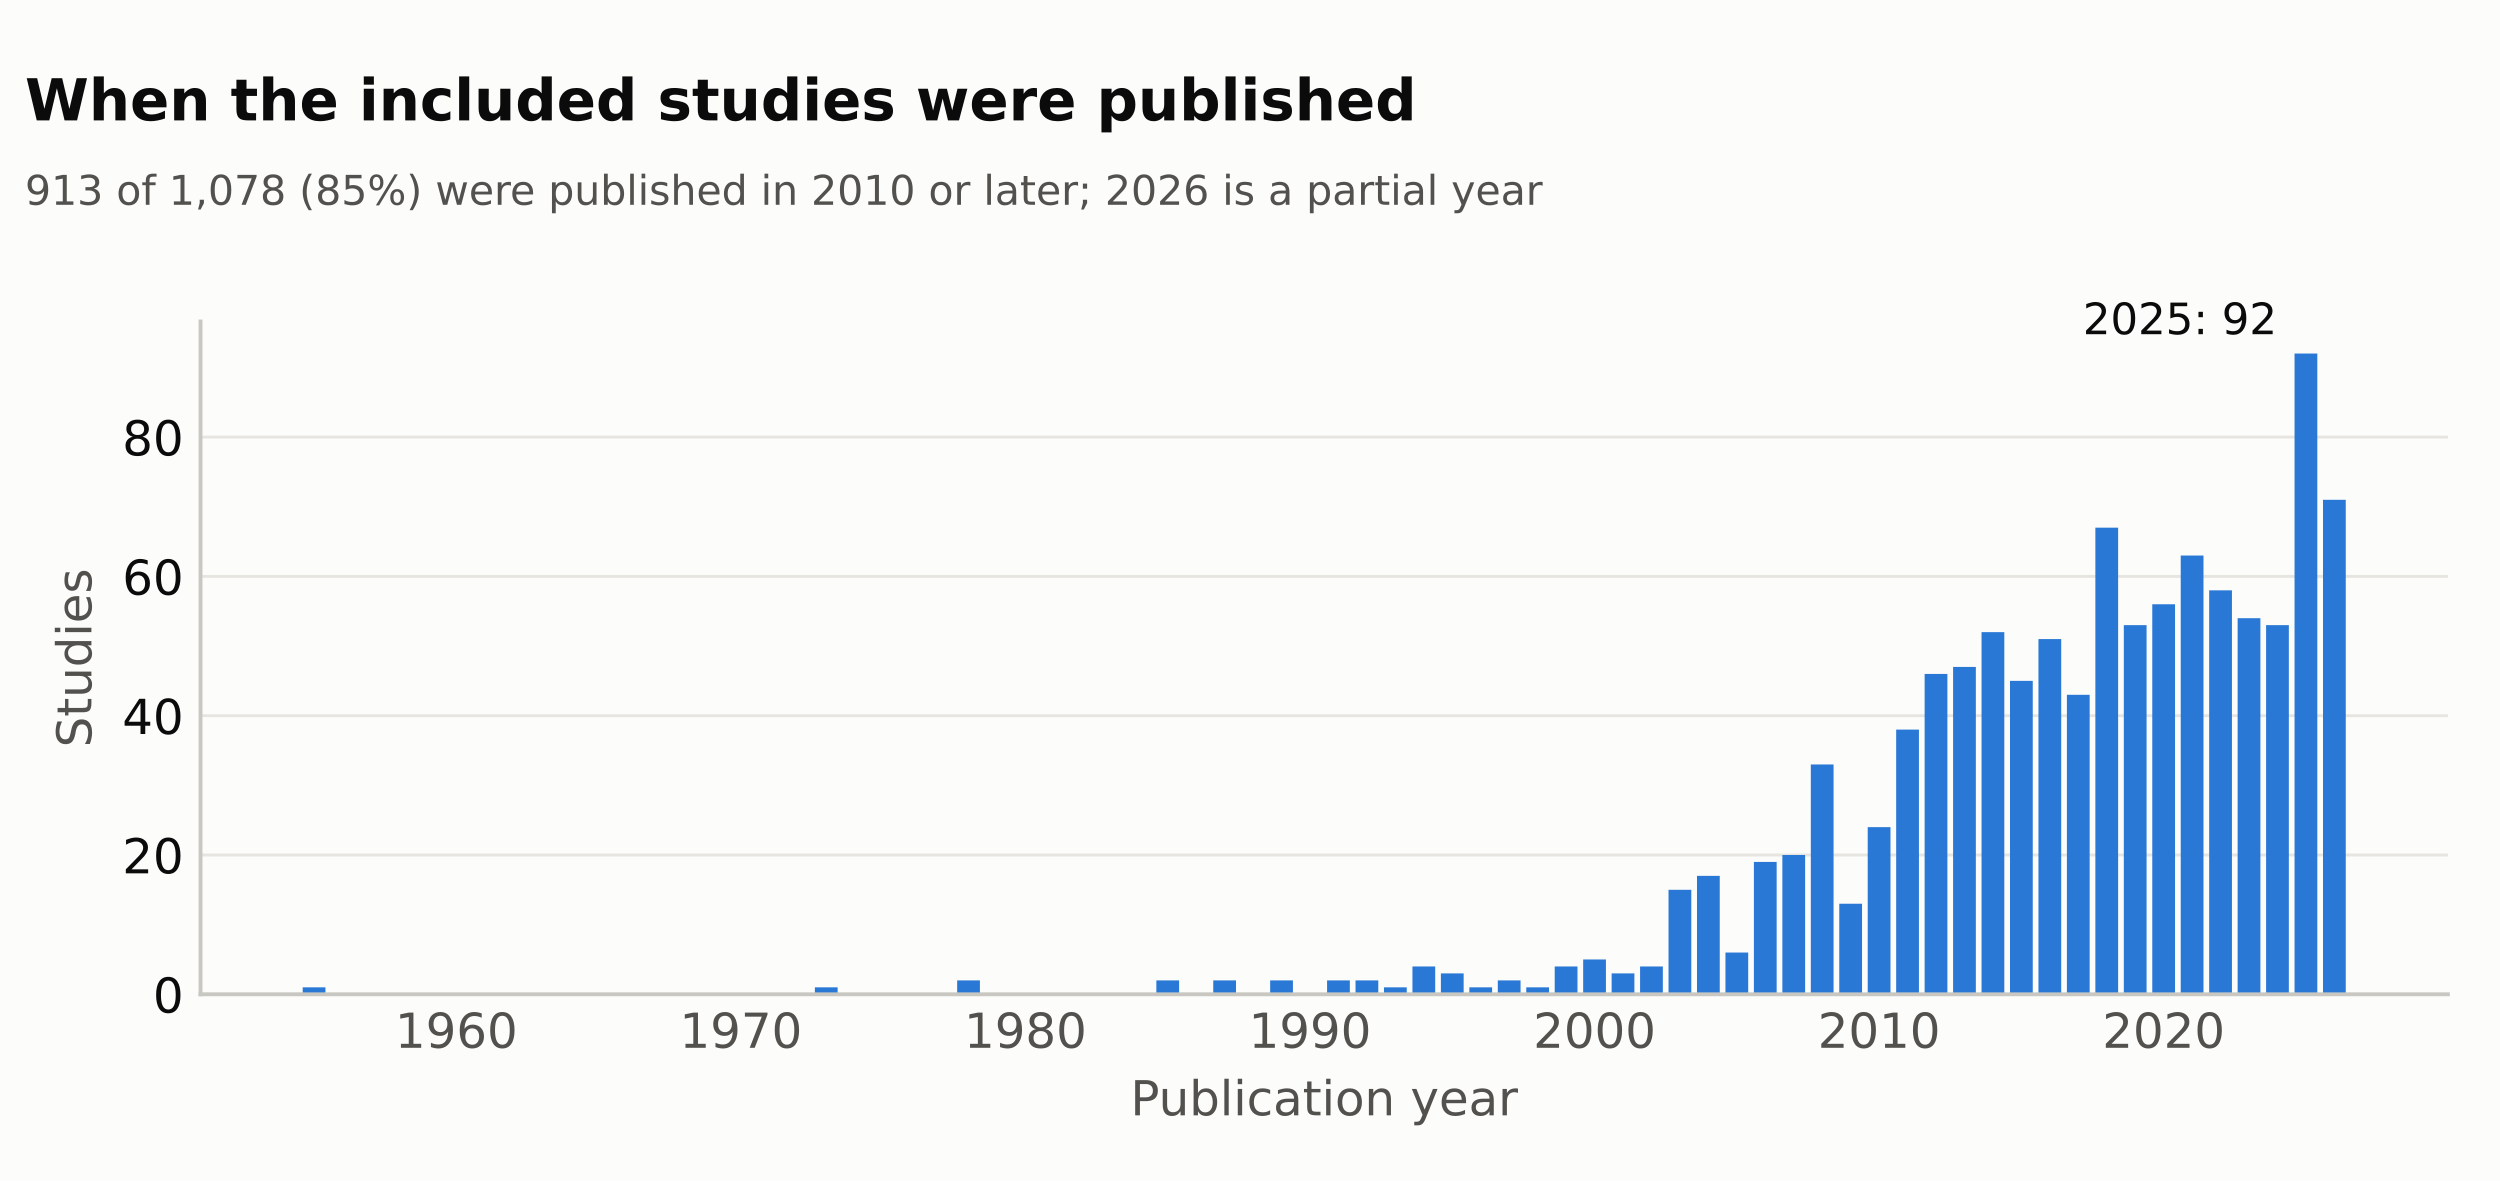
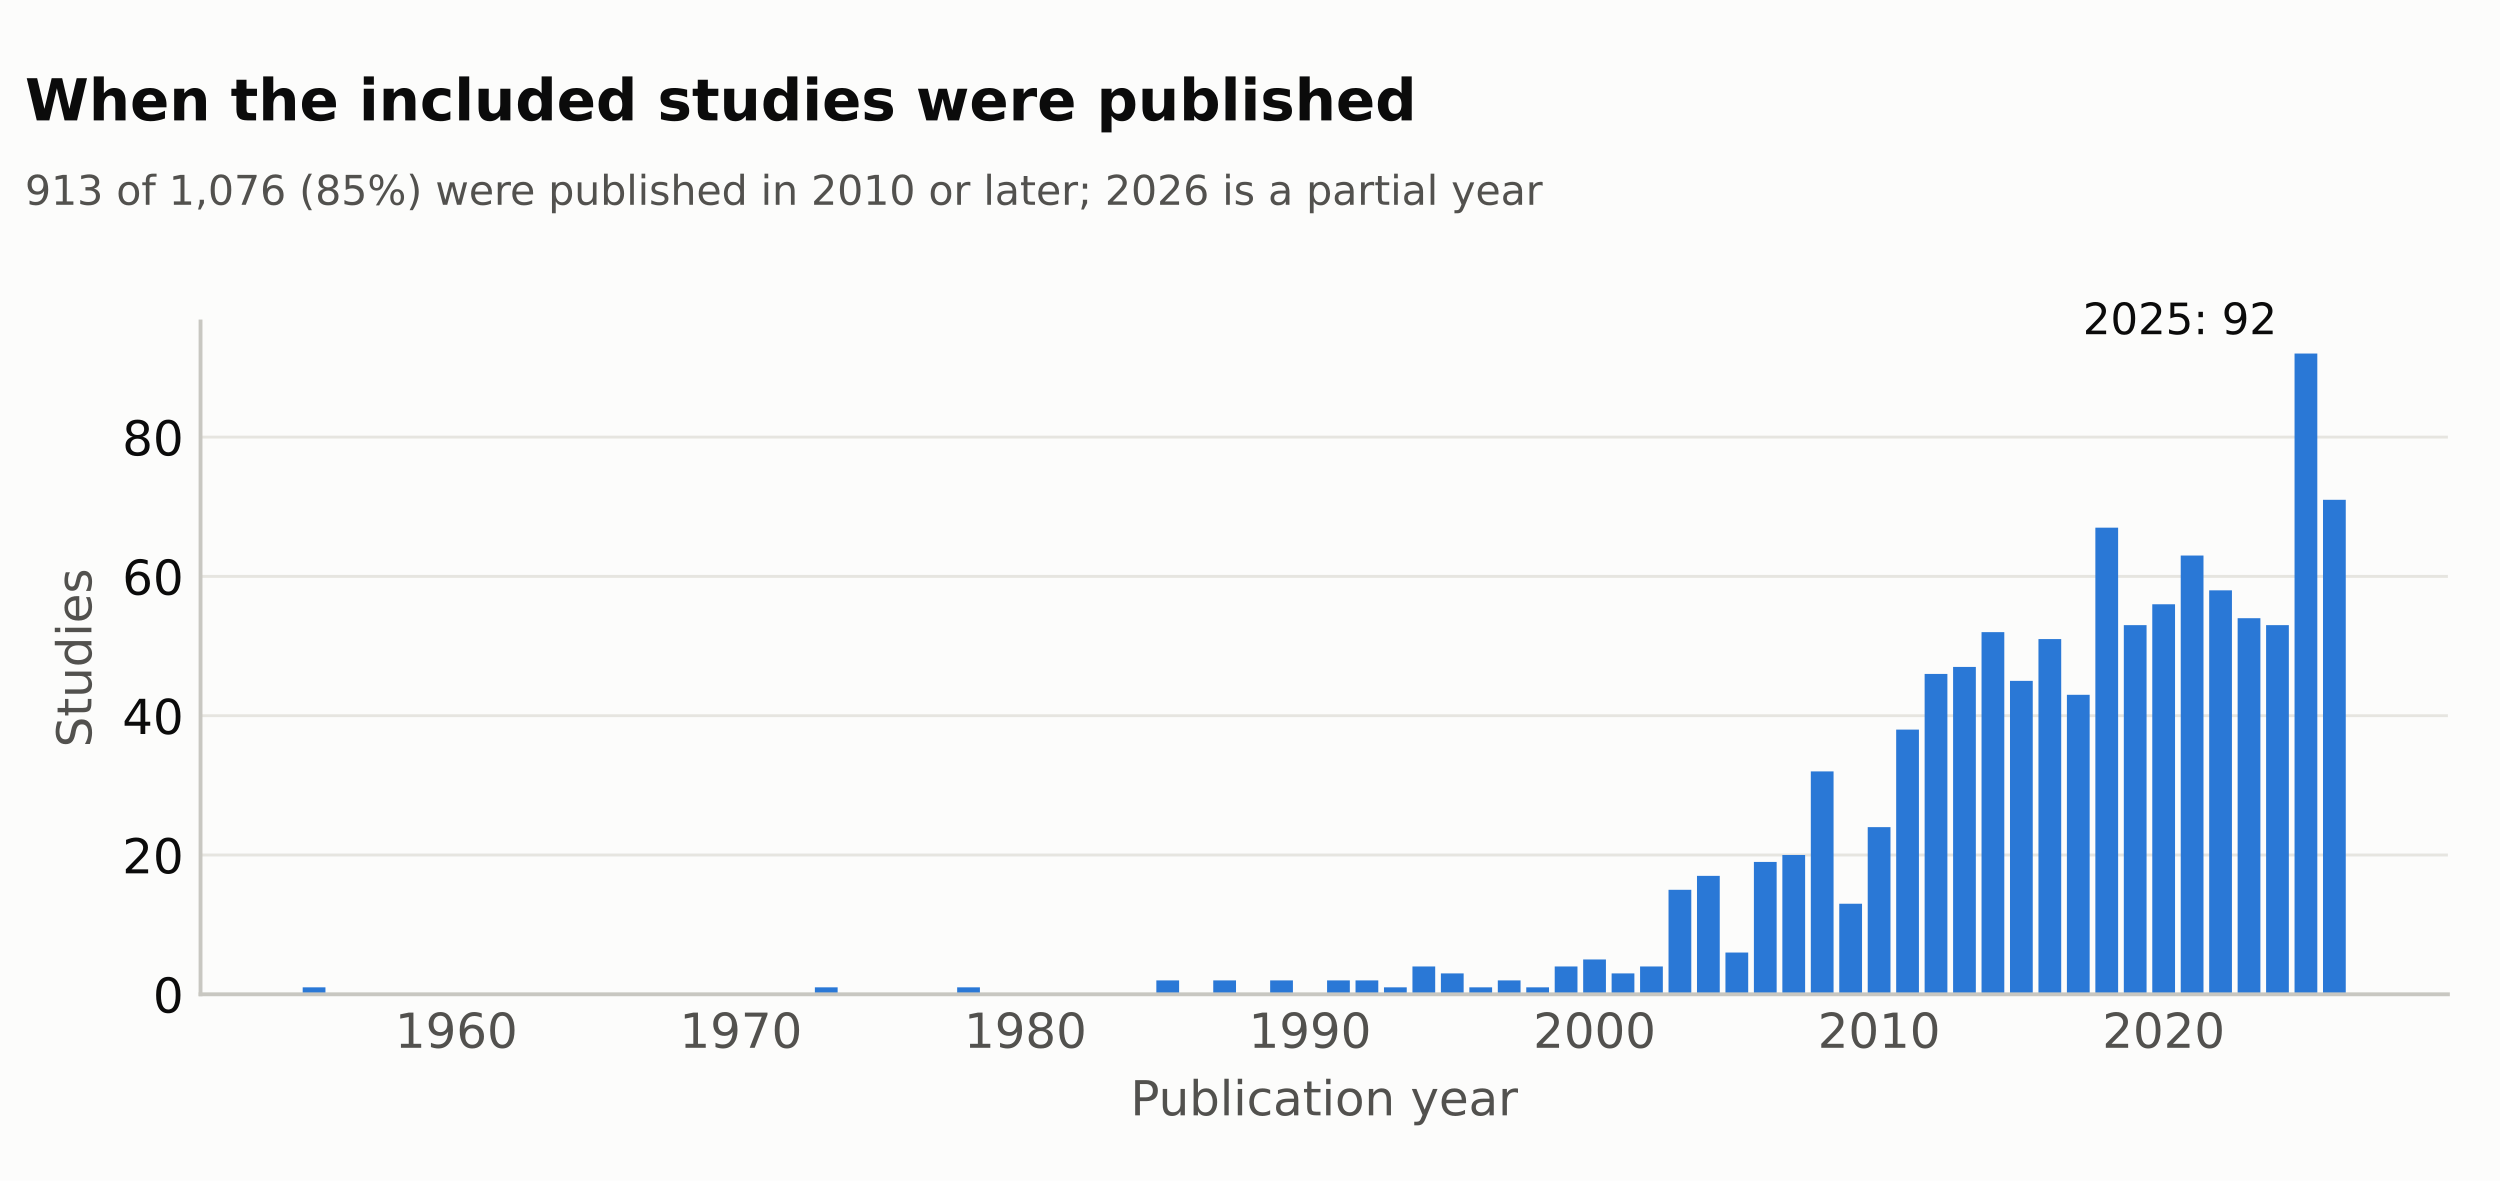
<svg xmlns="http://www.w3.org/2000/svg" width="518.4pt" height="244.8pt" viewBox="0 0 518.4 244.8" version="1.1">
  <defs>
    <style type="text/css">*{stroke-linejoin: round; stroke-linecap: butt}</style>
  </defs>
  <g id="figure_1">
    <g id="patch_1">
      <path d="M 0 244.8  L 518.4 244.8  L 518.4 0  L 0 0  z " style="fill: #fcfcfb" />
    </g>
    <g id="axes_1">
      <g id="patch_2">
        <path d="M 41.582 206.178  L 507.6 206.178  L 507.6 66.662  L 41.582 66.662  z " style="fill: #fcfcfb" />
      </g>
      <g id="matplotlib.axis_1">
        <g id="xtick_1">
          <g id="line2d_1" />
          <g id="text_1">
            <text style="font-size: 10px; font-family: 'DejaVu Sans', 'Bitstream Vera Sans', 'Computer Modern Sans Serif', 'Lucida Grande', 'Verdana', 'Geneva', 'Lucid', 'Arial', 'Helvetica', 'Avant Garde', sans-serif; text-anchor: middle; fill: #52514e" x="94.627" y="217.275" transform="rotate(-0 94.6274 217.2753)">1960</text>
          </g>
        </g>
        <g id="xtick_2">
          <g id="line2d_2" />
          <g id="text_2">
            <text style="font-size: 10px; font-family: 'DejaVu Sans', 'Bitstream Vera Sans', 'Computer Modern Sans Serif', 'Lucida Grande', 'Verdana', 'Geneva', 'Lucid', 'Arial', 'Helvetica', 'Avant Garde', sans-serif; text-anchor: middle; fill: #52514e" x="153.632" y="217.275" transform="rotate(-0 153.6319 217.2753)">1970</text>
          </g>
        </g>
        <g id="xtick_3">
          <g id="line2d_3" />
          <g id="text_3">
            <text style="font-size: 10px; font-family: 'DejaVu Sans', 'Bitstream Vera Sans', 'Computer Modern Sans Serif', 'Lucida Grande', 'Verdana', 'Geneva', 'Lucid', 'Arial', 'Helvetica', 'Avant Garde', sans-serif; text-anchor: middle; fill: #52514e" x="212.636" y="217.275" transform="rotate(-0 212.6364 217.2753)">1980</text>
          </g>
        </g>
        <g id="xtick_4">
          <g id="line2d_4" />
          <g id="text_4">
            <text style="font-size: 10px; font-family: 'DejaVu Sans', 'Bitstream Vera Sans', 'Computer Modern Sans Serif', 'Lucida Grande', 'Verdana', 'Geneva', 'Lucid', 'Arial', 'Helvetica', 'Avant Garde', sans-serif; text-anchor: middle; fill: #52514e" x="271.641" y="217.275" transform="rotate(-0 271.6409 217.2753)">1990</text>
          </g>
        </g>
        <g id="xtick_5">
          <g id="line2d_5" />
          <g id="text_5">
            <text style="font-size: 10px; font-family: 'DejaVu Sans', 'Bitstream Vera Sans', 'Computer Modern Sans Serif', 'Lucida Grande', 'Verdana', 'Geneva', 'Lucid', 'Arial', 'Helvetica', 'Avant Garde', sans-serif; text-anchor: middle; fill: #52514e" x="330.645" y="217.275" transform="rotate(-0 330.6455 217.2753)">2000</text>
          </g>
        </g>
        <g id="xtick_6">
          <g id="line2d_6" />
          <g id="text_6">
            <text style="font-size: 10px; font-family: 'DejaVu Sans', 'Bitstream Vera Sans', 'Computer Modern Sans Serif', 'Lucida Grande', 'Verdana', 'Geneva', 'Lucid', 'Arial', 'Helvetica', 'Avant Garde', sans-serif; text-anchor: middle; fill: #52514e" x="389.65" y="217.275" transform="rotate(-0 389.65 217.2753)">2010</text>
          </g>
        </g>
        <g id="xtick_7">
          <g id="line2d_7" />
          <g id="text_7">
            <text style="font-size: 10px; font-family: 'DejaVu Sans', 'Bitstream Vera Sans', 'Computer Modern Sans Serif', 'Lucida Grande', 'Verdana', 'Geneva', 'Lucid', 'Arial', 'Helvetica', 'Avant Garde', sans-serif; text-anchor: middle; fill: #52514e" x="448.654" y="217.275" transform="rotate(-0 448.6545 217.2753)">2020</text>
          </g>
        </g>
        <g id="text_8">
          <text style="font-size: 10px; font-family: 'DejaVu Sans', 'Bitstream Vera Sans', 'Computer Modern Sans Serif', 'Lucida Grande', 'Verdana', 'Geneva', 'Lucid', 'Arial', 'Helvetica', 'Avant Garde', sans-serif; text-anchor: middle; fill: #52514e" x="274.591" y="231.276" transform="rotate(-0 274.5912 231.2761)">Publication year</text>
        </g>
      </g>
      <g id="matplotlib.axis_2">
        <g id="ytick_1">
          <g id="line2d_8">
            <path d="M 41.582 206.178  L 507.6 206.178  " clip-path="url(#pdacaacbf4b)" style="fill: none; stroke: #e6e5e0; stroke-width: 0.6; stroke-linecap: square" />
          </g>
          <g id="line2d_9" />
          <g id="text_9">
            <text style="font-size: 10px; font-family: 'DejaVu Sans', 'Bitstream Vera Sans', 'Computer Modern Sans Serif', 'Lucida Grande', 'Verdana', 'Geneva', 'Lucid', 'Arial', 'Helvetica', 'Avant Garde', sans-serif; text-anchor: end; fill: #0b0b0b" x="38.082" y="209.976" transform="rotate(-0 38.08234 209.9765)">0</text>
          </g>
        </g>
        <g id="ytick_2">
          <g id="line2d_10">
            <path d="M 41.582 177.292  L 507.6 177.292  " clip-path="url(#pdacaacbf4b)" style="fill: none; stroke: #e6e5e0; stroke-width: 0.6; stroke-linecap: square" />
          </g>
          <g id="line2d_11" />
          <g id="text_10">
            <text style="font-size: 10px; font-family: 'DejaVu Sans', 'Bitstream Vera Sans', 'Computer Modern Sans Serif', 'Lucida Grande', 'Verdana', 'Geneva', 'Lucid', 'Arial', 'Helvetica', 'Avant Garde', sans-serif; text-anchor: end; fill: #0b0b0b" x="38.082" y="181.091" transform="rotate(-0 38.08234 181.0912)">20</text>
          </g>
        </g>
        <g id="ytick_3">
          <g id="line2d_12">
            <path d="M 41.582 148.407  L 507.6 148.407  " clip-path="url(#pdacaacbf4b)" style="fill: none; stroke: #e6e5e0; stroke-width: 0.6; stroke-linecap: square" />
          </g>
          <g id="line2d_13" />
          <g id="text_11">
            <text style="font-size: 10px; font-family: 'DejaVu Sans', 'Bitstream Vera Sans', 'Computer Modern Sans Serif', 'Lucida Grande', 'Verdana', 'Geneva', 'Lucid', 'Arial', 'Helvetica', 'Avant Garde', sans-serif; text-anchor: end; fill: #0b0b0b" x="38.082" y="152.206" transform="rotate(-0 38.08234 152.206)">40</text>
          </g>
        </g>
        <g id="ytick_4">
          <g id="line2d_14">
            <path d="M 41.582 119.522  L 507.6 119.522  " clip-path="url(#pdacaacbf4b)" style="fill: none; stroke: #e6e5e0; stroke-width: 0.6; stroke-linecap: square" />
          </g>
          <g id="line2d_15" />
          <g id="text_12">
            <text style="font-size: 10px; font-family: 'DejaVu Sans', 'Bitstream Vera Sans', 'Computer Modern Sans Serif', 'Lucida Grande', 'Verdana', 'Geneva', 'Lucid', 'Arial', 'Helvetica', 'Avant Garde', sans-serif; text-anchor: end; fill: #0b0b0b" x="38.082" y="123.321" transform="rotate(-0 38.08234 123.3207)">60</text>
          </g>
        </g>
        <g id="ytick_5">
          <g id="line2d_16">
            <path d="M 41.582 90.637  L 507.6 90.637  " clip-path="url(#pdacaacbf4b)" style="fill: none; stroke: #e6e5e0; stroke-width: 0.6; stroke-linecap: square" />
          </g>
          <g id="line2d_17" />
          <g id="text_13">
            <text style="font-size: 10px; font-family: 'DejaVu Sans', 'Bitstream Vera Sans', 'Computer Modern Sans Serif', 'Lucida Grande', 'Verdana', 'Geneva', 'Lucid', 'Arial', 'Helvetica', 'Avant Garde', sans-serif; text-anchor: end; fill: #0b0b0b" x="38.082" y="94.435" transform="rotate(-0 38.08234 94.43548)">80</text>
          </g>
        </g>
        <g id="text_14">
          <text style="font-size: 10px; font-family: 'DejaVu Sans', 'Bitstream Vera Sans', 'Computer Modern Sans Serif', 'Lucida Grande', 'Verdana', 'Geneva', 'Lucid', 'Arial', 'Helvetica', 'Avant Garde', sans-serif; text-anchor: middle; fill: #52514e" x="18.955" y="136.42" transform="rotate(-90 18.955 136.4198)">Studies</text>
        </g>
      </g>
      <g id="patch_3">
        <path d="M 62.765 206.178  L 67.485 206.178  L 67.485 204.733  L 62.765 204.733  z " clip-path="url(#pdacaacbf4b)" style="fill: #2a78d6" />
      </g>
      <g id="patch_4">
        <path d="M 68.665 206.178  L 73.386 206.178  L 73.386 206.178  L 68.665 206.178  z " clip-path="url(#pdacaacbf4b)" style="fill: #2a78d6" />
      </g>
      <g id="patch_5">
        <path d="M 74.566 206.178  L 79.286 206.178  L 79.286 206.178  L 74.566 206.178  z " clip-path="url(#pdacaacbf4b)" style="fill: #2a78d6" />
      </g>
      <g id="patch_6">
        <path d="M 80.466 206.178  L 85.187 206.178  L 85.187 206.178  L 80.466 206.178  z " clip-path="url(#pdacaacbf4b)" style="fill: #2a78d6" />
      </g>
      <g id="patch_7">
        <path d="M 86.367 206.178  L 91.087 206.178  L 91.087 206.178  L 86.367 206.178  z " clip-path="url(#pdacaacbf4b)" style="fill: #2a78d6" />
      </g>
      <g id="patch_8">
        <path d="M 92.267 206.178  L 96.988 206.178  L 96.988 206.178  L 92.267 206.178  z " clip-path="url(#pdacaacbf4b)" style="fill: #2a78d6" />
      </g>
      <g id="patch_9">
        <path d="M 98.168 206.178  L 102.888 206.178  L 102.888 206.178  L 98.168 206.178  z " clip-path="url(#pdacaacbf4b)" style="fill: #2a78d6" />
      </g>
      <g id="patch_10">
        <path d="M 104.068 206.178  L 108.788 206.178  L 108.788 206.178  L 104.068 206.178  z " clip-path="url(#pdacaacbf4b)" style="fill: #2a78d6" />
      </g>
      <g id="patch_11">
        <path d="M 109.969 206.178  L 114.689 206.178  L 114.689 206.178  L 109.969 206.178  z " clip-path="url(#pdacaacbf4b)" style="fill: #2a78d6" />
      </g>
      <g id="patch_12">
        <path d="M 115.869 206.178  L 120.589 206.178  L 120.589 206.178  L 115.869 206.178  z " clip-path="url(#pdacaacbf4b)" style="fill: #2a78d6" />
      </g>
      <g id="patch_13">
        <path d="M 121.769 206.178  L 126.49 206.178  L 126.49 206.178  L 121.769 206.178  z " clip-path="url(#pdacaacbf4b)" style="fill: #2a78d6" />
      </g>
      <g id="patch_14">
        <path d="M 127.67 206.178  L 132.39 206.178  L 132.39 206.178  L 127.67 206.178  z " clip-path="url(#pdacaacbf4b)" style="fill: #2a78d6" />
      </g>
      <g id="patch_15">
        <path d="M 133.57 206.178  L 138.291 206.178  L 138.291 206.178  L 133.57 206.178  z " clip-path="url(#pdacaacbf4b)" style="fill: #2a78d6" />
      </g>
      <g id="patch_16">
        <path d="M 139.471 206.178  L 144.191 206.178  L 144.191 206.178  L 139.471 206.178  z " clip-path="url(#pdacaacbf4b)" style="fill: #2a78d6" />
      </g>
      <g id="patch_17">
        <path d="M 145.371 206.178  L 150.092 206.178  L 150.092 206.178  L 145.371 206.178  z " clip-path="url(#pdacaacbf4b)" style="fill: #2a78d6" />
      </g>
      <g id="patch_18">
        <path d="M 151.272 206.178  L 155.992 206.178  L 155.992 206.178  L 151.272 206.178  z " clip-path="url(#pdacaacbf4b)" style="fill: #2a78d6" />
      </g>
      <g id="patch_19">
        <path d="M 157.172 206.178  L 161.893 206.178  L 161.893 206.178  L 157.172 206.178  z " clip-path="url(#pdacaacbf4b)" style="fill: #2a78d6" />
      </g>
      <g id="patch_20">
        <path d="M 163.073 206.178  L 167.793 206.178  L 167.793 206.178  L 163.073 206.178  z " clip-path="url(#pdacaacbf4b)" style="fill: #2a78d6" />
      </g>
      <g id="patch_21">
        <path d="M 168.973 206.178  L 173.693 206.178  L 173.693 204.733  L 168.973 204.733  z " clip-path="url(#pdacaacbf4b)" style="fill: #2a78d6" />
      </g>
      <g id="patch_22">
        <path d="M 174.874 206.178  L 179.594 206.178  L 179.594 206.178  L 174.874 206.178  z " clip-path="url(#pdacaacbf4b)" style="fill: #2a78d6" />
      </g>
      <g id="patch_23">
        <path d="M 180.774 206.178  L 185.494 206.178  L 185.494 206.178  L 180.774 206.178  z " clip-path="url(#pdacaacbf4b)" style="fill: #2a78d6" />
      </g>
      <g id="patch_24">
        <path d="M 186.674 206.178  L 191.395 206.178  L 191.395 206.178  L 186.674 206.178  z " clip-path="url(#pdacaacbf4b)" style="fill: #2a78d6" />
      </g>
      <g id="patch_25">
        <path d="M 192.575 206.178  L 197.295 206.178  L 197.295 206.178  L 192.575 206.178  z " clip-path="url(#pdacaacbf4b)" style="fill: #2a78d6" />
      </g>
      <g id="patch_26">
-         <path d="M 198.475 206.178  L 203.196 206.178  L 203.196 203.289  L 198.475 203.289  z " clip-path="url(#pdacaacbf4b)" style="fill: #2a78d6" />
+         <path d="M 198.475 206.178  L 203.196 206.178  L 203.196 204.733  L 198.475 204.733  z " clip-path="url(#pdacaacbf4b)" style="fill: #2a78d6" />
      </g>
      <g id="patch_27">
        <path d="M 204.376 206.178  L 209.096 206.178  L 209.096 206.178  L 204.376 206.178  z " clip-path="url(#pdacaacbf4b)" style="fill: #2a78d6" />
      </g>
      <g id="patch_28">
        <path d="M 210.276 206.178  L 214.997 206.178  L 214.997 206.178  L 210.276 206.178  z " clip-path="url(#pdacaacbf4b)" style="fill: #2a78d6" />
      </g>
      <g id="patch_29">
        <path d="M 216.177 206.178  L 220.897 206.178  L 220.897 206.178  L 216.177 206.178  z " clip-path="url(#pdacaacbf4b)" style="fill: #2a78d6" />
      </g>
      <g id="patch_30">
        <path d="M 222.077 206.178  L 226.798 206.178  L 226.798 206.178  L 222.077 206.178  z " clip-path="url(#pdacaacbf4b)" style="fill: #2a78d6" />
      </g>
      <g id="patch_31">
        <path d="M 227.978 206.178  L 232.698 206.178  L 232.698 206.178  L 227.978 206.178  z " clip-path="url(#pdacaacbf4b)" style="fill: #2a78d6" />
      </g>
      <g id="patch_32">
        <path d="M 233.878 206.178  L 238.598 206.178  L 238.598 206.178  L 233.878 206.178  z " clip-path="url(#pdacaacbf4b)" style="fill: #2a78d6" />
      </g>
      <g id="patch_33">
        <path d="M 239.779 206.178  L 244.499 206.178  L 244.499 203.289  L 239.779 203.289  z " clip-path="url(#pdacaacbf4b)" style="fill: #2a78d6" />
      </g>
      <g id="patch_34">
        <path d="M 245.679 206.178  L 250.399 206.178  L 250.399 206.178  L 245.679 206.178  z " clip-path="url(#pdacaacbf4b)" style="fill: #2a78d6" />
      </g>
      <g id="patch_35">
        <path d="M 251.579 206.178  L 256.3 206.178  L 256.3 203.289  L 251.579 203.289  z " clip-path="url(#pdacaacbf4b)" style="fill: #2a78d6" />
      </g>
      <g id="patch_36">
        <path d="M 257.48 206.178  L 262.2 206.178  L 262.2 206.178  L 257.48 206.178  z " clip-path="url(#pdacaacbf4b)" style="fill: #2a78d6" />
      </g>
      <g id="patch_37">
        <path d="M 263.38 206.178  L 268.101 206.178  L 268.101 203.289  L 263.38 203.289  z " clip-path="url(#pdacaacbf4b)" style="fill: #2a78d6" />
      </g>
      <g id="patch_38">
        <path d="M 269.281 206.178  L 274.001 206.178  L 274.001 206.178  L 269.281 206.178  z " clip-path="url(#pdacaacbf4b)" style="fill: #2a78d6" />
      </g>
      <g id="patch_39">
        <path d="M 275.181 206.178  L 279.902 206.178  L 279.902 203.289  L 275.181 203.289  z " clip-path="url(#pdacaacbf4b)" style="fill: #2a78d6" />
      </g>
      <g id="patch_40">
        <path d="M 281.082 206.178  L 285.802 206.178  L 285.802 203.289  L 281.082 203.289  z " clip-path="url(#pdacaacbf4b)" style="fill: #2a78d6" />
      </g>
      <g id="patch_41">
        <path d="M 286.982 206.178  L 291.702 206.178  L 291.702 204.733  L 286.982 204.733  z " clip-path="url(#pdacaacbf4b)" style="fill: #2a78d6" />
      </g>
      <g id="patch_42">
        <path d="M 292.883 206.178  L 297.603 206.178  L 297.603 200.401  L 292.883 200.401  z " clip-path="url(#pdacaacbf4b)" style="fill: #2a78d6" />
      </g>
      <g id="patch_43">
        <path d="M 298.783 206.178  L 303.503 206.178  L 303.503 201.845  L 298.783 201.845  z " clip-path="url(#pdacaacbf4b)" style="fill: #2a78d6" />
      </g>
      <g id="patch_44">
        <path d="M 304.683 206.178  L 309.404 206.178  L 309.404 204.733  L 304.683 204.733  z " clip-path="url(#pdacaacbf4b)" style="fill: #2a78d6" />
      </g>
      <g id="patch_45">
        <path d="M 310.584 206.178  L 315.304 206.178  L 315.304 203.289  L 310.584 203.289  z " clip-path="url(#pdacaacbf4b)" style="fill: #2a78d6" />
      </g>
      <g id="patch_46">
        <path d="M 316.484 206.178  L 321.205 206.178  L 321.205 204.733  L 316.484 204.733  z " clip-path="url(#pdacaacbf4b)" style="fill: #2a78d6" />
      </g>
      <g id="patch_47">
        <path d="M 322.385 206.178  L 327.105 206.178  L 327.105 200.401  L 322.385 200.401  z " clip-path="url(#pdacaacbf4b)" style="fill: #2a78d6" />
      </g>
      <g id="patch_48">
        <path d="M 328.285 206.178  L 333.006 206.178  L 333.006 198.956  L 328.285 198.956  z " clip-path="url(#pdacaacbf4b)" style="fill: #2a78d6" />
      </g>
      <g id="patch_49">
        <path d="M 334.186 206.178  L 338.906 206.178  L 338.906 201.845  L 334.186 201.845  z " clip-path="url(#pdacaacbf4b)" style="fill: #2a78d6" />
      </g>
      <g id="patch_50">
        <path d="M 340.086 206.178  L 344.807 206.178  L 344.807 200.401  L 340.086 200.401  z " clip-path="url(#pdacaacbf4b)" style="fill: #2a78d6" />
      </g>
      <g id="patch_51">
        <path d="M 345.987 206.178  L 350.707 206.178  L 350.707 184.514  L 345.987 184.514  z " clip-path="url(#pdacaacbf4b)" style="fill: #2a78d6" />
      </g>
      <g id="patch_52">
        <path d="M 351.887 206.178  L 356.607 206.178  L 356.607 181.625  L 351.887 181.625  z " clip-path="url(#pdacaacbf4b)" style="fill: #2a78d6" />
      </g>
      <g id="patch_53">
        <path d="M 357.788 206.178  L 362.508 206.178  L 362.508 197.512  L 357.788 197.512  z " clip-path="url(#pdacaacbf4b)" style="fill: #2a78d6" />
      </g>
      <g id="patch_54">
        <path d="M 363.688 206.178  L 368.408 206.178  L 368.408 178.737  L 363.688 178.737  z " clip-path="url(#pdacaacbf4b)" style="fill: #2a78d6" />
      </g>
      <g id="patch_55">
        <path d="M 369.588 206.178  L 374.309 206.178  L 374.309 177.292  L 369.588 177.292  z " clip-path="url(#pdacaacbf4b)" style="fill: #2a78d6" />
      </g>
      <g id="patch_56">
-         <path d="M 375.489 206.178  L 380.209 206.178  L 380.209 158.517  L 375.489 158.517  z " clip-path="url(#pdacaacbf4b)" style="fill: #2a78d6" />
+         <path d="M 375.489 206.178  L 380.209 206.178  L 380.209 159.961  L 375.489 159.961  z " clip-path="url(#pdacaacbf4b)" style="fill: #2a78d6" />
      </g>
      <g id="patch_57">
        <path d="M 381.389 206.178  L 386.11 206.178  L 386.11 187.402  L 381.389 187.402  z " clip-path="url(#pdacaacbf4b)" style="fill: #2a78d6" />
      </g>
      <g id="patch_58">
        <path d="M 387.29 206.178  L 392.01 206.178  L 392.01 171.515  L 387.29 171.515  z " clip-path="url(#pdacaacbf4b)" style="fill: #2a78d6" />
      </g>
      <g id="patch_59">
        <path d="M 393.19 206.178  L 397.911 206.178  L 397.911 151.296  L 393.19 151.296  z " clip-path="url(#pdacaacbf4b)" style="fill: #2a78d6" />
      </g>
      <g id="patch_60">
        <path d="M 399.091 206.178  L 403.811 206.178  L 403.811 139.742  L 399.091 139.742  z " clip-path="url(#pdacaacbf4b)" style="fill: #2a78d6" />
      </g>
      <g id="patch_61">
        <path d="M 404.991 206.178  L 409.712 206.178  L 409.712 138.297  L 404.991 138.297  z " clip-path="url(#pdacaacbf4b)" style="fill: #2a78d6" />
      </g>
      <g id="patch_62">
        <path d="M 410.892 206.178  L 415.612 206.178  L 415.612 131.076  L 410.892 131.076  z " clip-path="url(#pdacaacbf4b)" style="fill: #2a78d6" />
      </g>
      <g id="patch_63">
        <path d="M 416.792 206.178  L 421.512 206.178  L 421.512 141.186  L 416.792 141.186  z " clip-path="url(#pdacaacbf4b)" style="fill: #2a78d6" />
      </g>
      <g id="patch_64">
        <path d="M 422.693 206.178  L 427.413 206.178  L 427.413 132.52  L 422.693 132.52  z " clip-path="url(#pdacaacbf4b)" style="fill: #2a78d6" />
      </g>
      <g id="patch_65">
        <path d="M 428.593 206.178  L 433.313 206.178  L 433.313 144.074  L 428.593 144.074  z " clip-path="url(#pdacaacbf4b)" style="fill: #2a78d6" />
      </g>
      <g id="patch_66">
        <path d="M 434.493 206.178  L 439.214 206.178  L 439.214 109.412  L 434.493 109.412  z " clip-path="url(#pdacaacbf4b)" style="fill: #2a78d6" />
      </g>
      <g id="patch_67">
        <path d="M 440.394 206.178  L 445.114 206.178  L 445.114 129.632  L 440.394 129.632  z " clip-path="url(#pdacaacbf4b)" style="fill: #2a78d6" />
      </g>
      <g id="patch_68">
        <path d="M 446.294 206.178  L 451.015 206.178  L 451.015 125.299  L 446.294 125.299  z " clip-path="url(#pdacaacbf4b)" style="fill: #2a78d6" />
      </g>
      <g id="patch_69">
        <path d="M 452.195 206.178  L 456.915 206.178  L 456.915 115.189  L 452.195 115.189  z " clip-path="url(#pdacaacbf4b)" style="fill: #2a78d6" />
      </g>
      <g id="patch_70">
        <path d="M 458.095 206.178  L 462.816 206.178  L 462.816 122.41  L 458.095 122.41  z " clip-path="url(#pdacaacbf4b)" style="fill: #2a78d6" />
      </g>
      <g id="patch_71">
        <path d="M 463.996 206.178  L 468.716 206.178  L 468.716 128.187  L 463.996 128.187  z " clip-path="url(#pdacaacbf4b)" style="fill: #2a78d6" />
      </g>
      <g id="patch_72">
        <path d="M 469.896 206.178  L 474.616 206.178  L 474.616 129.632  L 469.896 129.632  z " clip-path="url(#pdacaacbf4b)" style="fill: #2a78d6" />
      </g>
      <g id="patch_73">
        <path d="M 475.797 206.178  L 480.517 206.178  L 480.517 73.305  L 475.797 73.305  z " clip-path="url(#pdacaacbf4b)" style="fill: #2a78d6" />
      </g>
      <g id="patch_74">
        <path d="M 481.697 206.178  L 486.417 206.178  L 486.417 103.635  L 481.697 103.635  z " clip-path="url(#pdacaacbf4b)" style="fill: #2a78d6" />
      </g>
      <g id="patch_75">
        <path d="M 41.582 206.178  L 41.582 66.662  " style="fill: none; stroke: #c8c7c1; stroke-width: 0.8; stroke-linejoin: miter; stroke-linecap: square" />
      </g>
      <g id="patch_76">
        <path d="M 41.582 206.178  L 507.6 206.178  " style="fill: none; stroke: #c8c7c1; stroke-width: 0.8; stroke-linejoin: miter; stroke-linecap: square" />
      </g>
      <g id="text_15">
        <text style="font-size: 9px; font-family: 'DejaVu Sans', 'Bitstream Vera Sans', 'Computer Modern Sans Serif', 'Lucida Grande', 'Verdana', 'Geneva', 'Lucid', 'Arial', 'Helvetica', 'Avant Garde', sans-serif; text-anchor: end; fill: #0b0b0b" x="472.157" y="69.305" transform="rotate(-0 472.1567 69.3055)">2025: 92</text>
      </g>
    </g>
    <g id="text_16">
      <text style="font-weight: 700; font-size: 12px; font-family: 'DejaVu Sans', 'Bitstream Vera Sans', 'Computer Modern Sans Serif', 'Lucida Grande', 'Verdana', 'Geneva', 'Lucid', 'Arial', 'Helvetica', 'Avant Garde', sans-serif; text-anchor: start; fill: #0b0b0b" x="5.184" y="24.958" transform="rotate(-0 5.184 24.95812)">When the included studies were published</text>
    </g>
    <g id="text_17">
-       <text style="font-size: 8.5px; font-family: 'DejaVu Sans', 'Bitstream Vera Sans', 'Computer Modern Sans Serif', 'Lucida Grande', 'Verdana', 'Geneva', 'Lucid', 'Arial', 'Helvetica', 'Avant Garde', sans-serif; text-anchor: start; fill: #52514e" x="5.184" y="42.459" transform="rotate(-0 5.184 42.45867)">913 of 1,078 (85%) were published in 2010 or later; 2026 is a partial year</text>
+       <text style="font-size: 8.5px; font-family: 'DejaVu Sans', 'Bitstream Vera Sans', 'Computer Modern Sans Serif', 'Lucida Grande', 'Verdana', 'Geneva', 'Lucid', 'Arial', 'Helvetica', 'Avant Garde', sans-serif; text-anchor: start; fill: #52514e" x="5.184" y="42.459" transform="rotate(-0 5.184 42.45867)">913 of 1,076 (85%) were published in 2010 or later; 2026 is a partial year</text>
    </g>
  </g>
  <defs>
    <clipPath id="pdacaacbf4b">
      <rect x="41.582" y="66.662" width="466.018" height="139.516" />
    </clipPath>
  </defs>
</svg>
